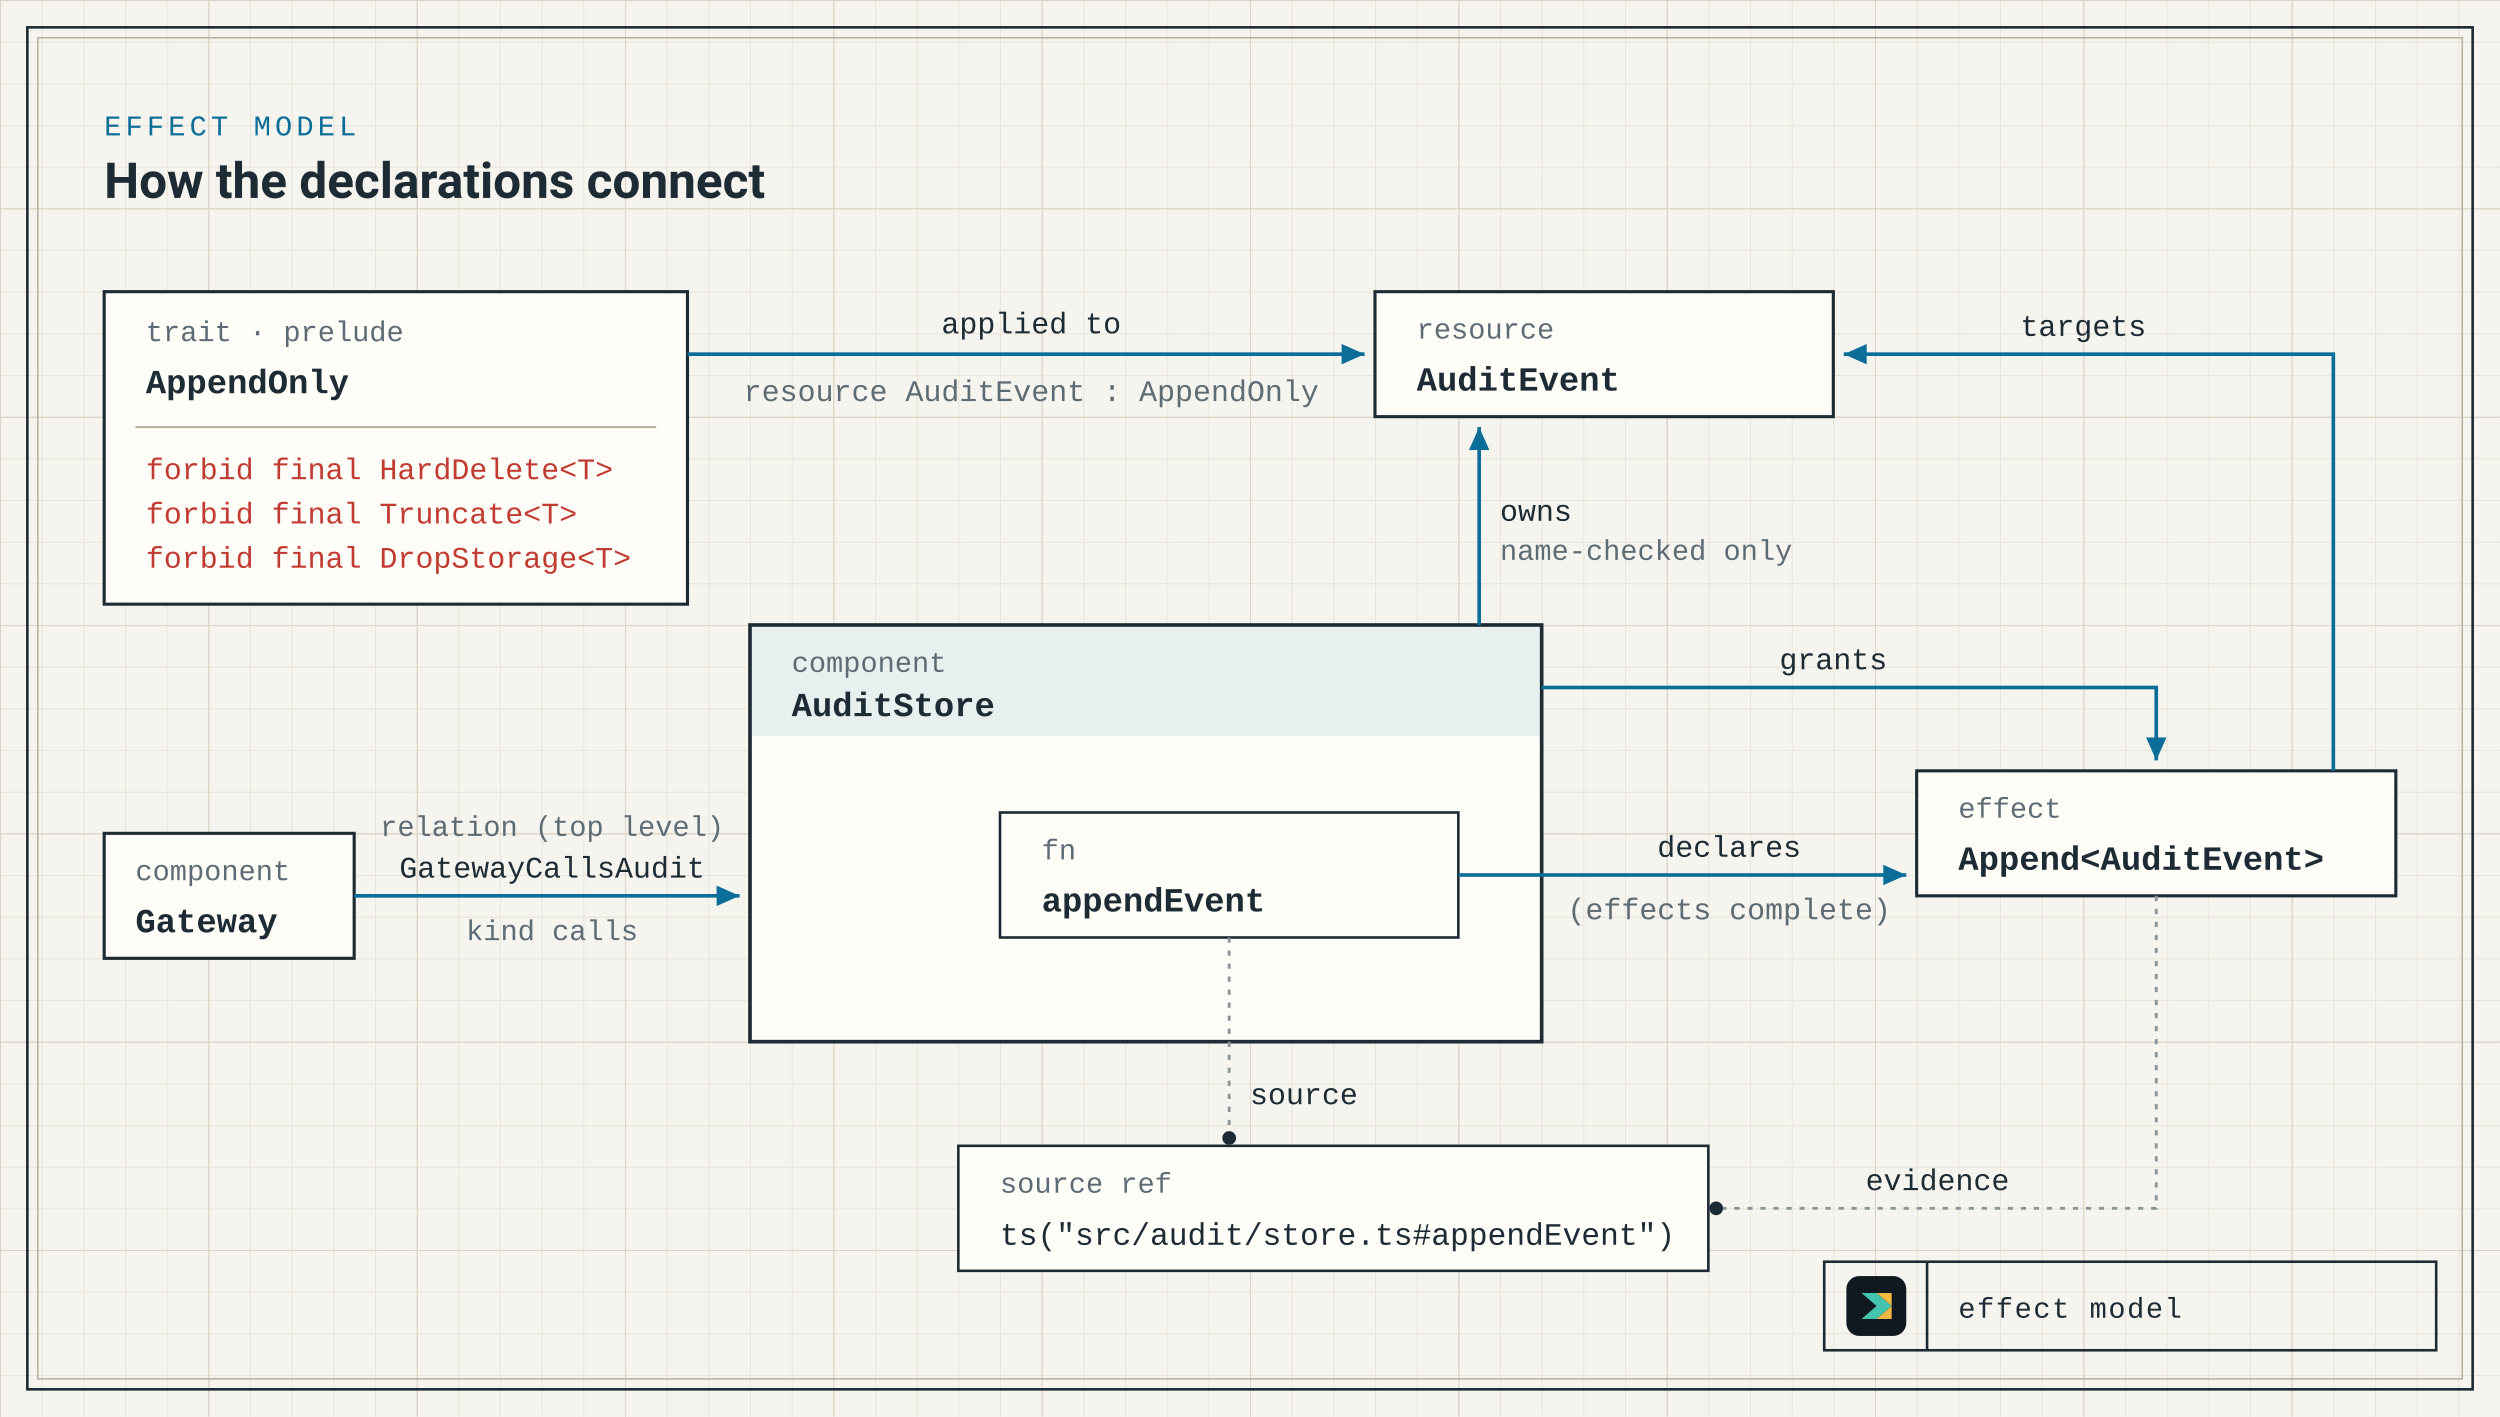
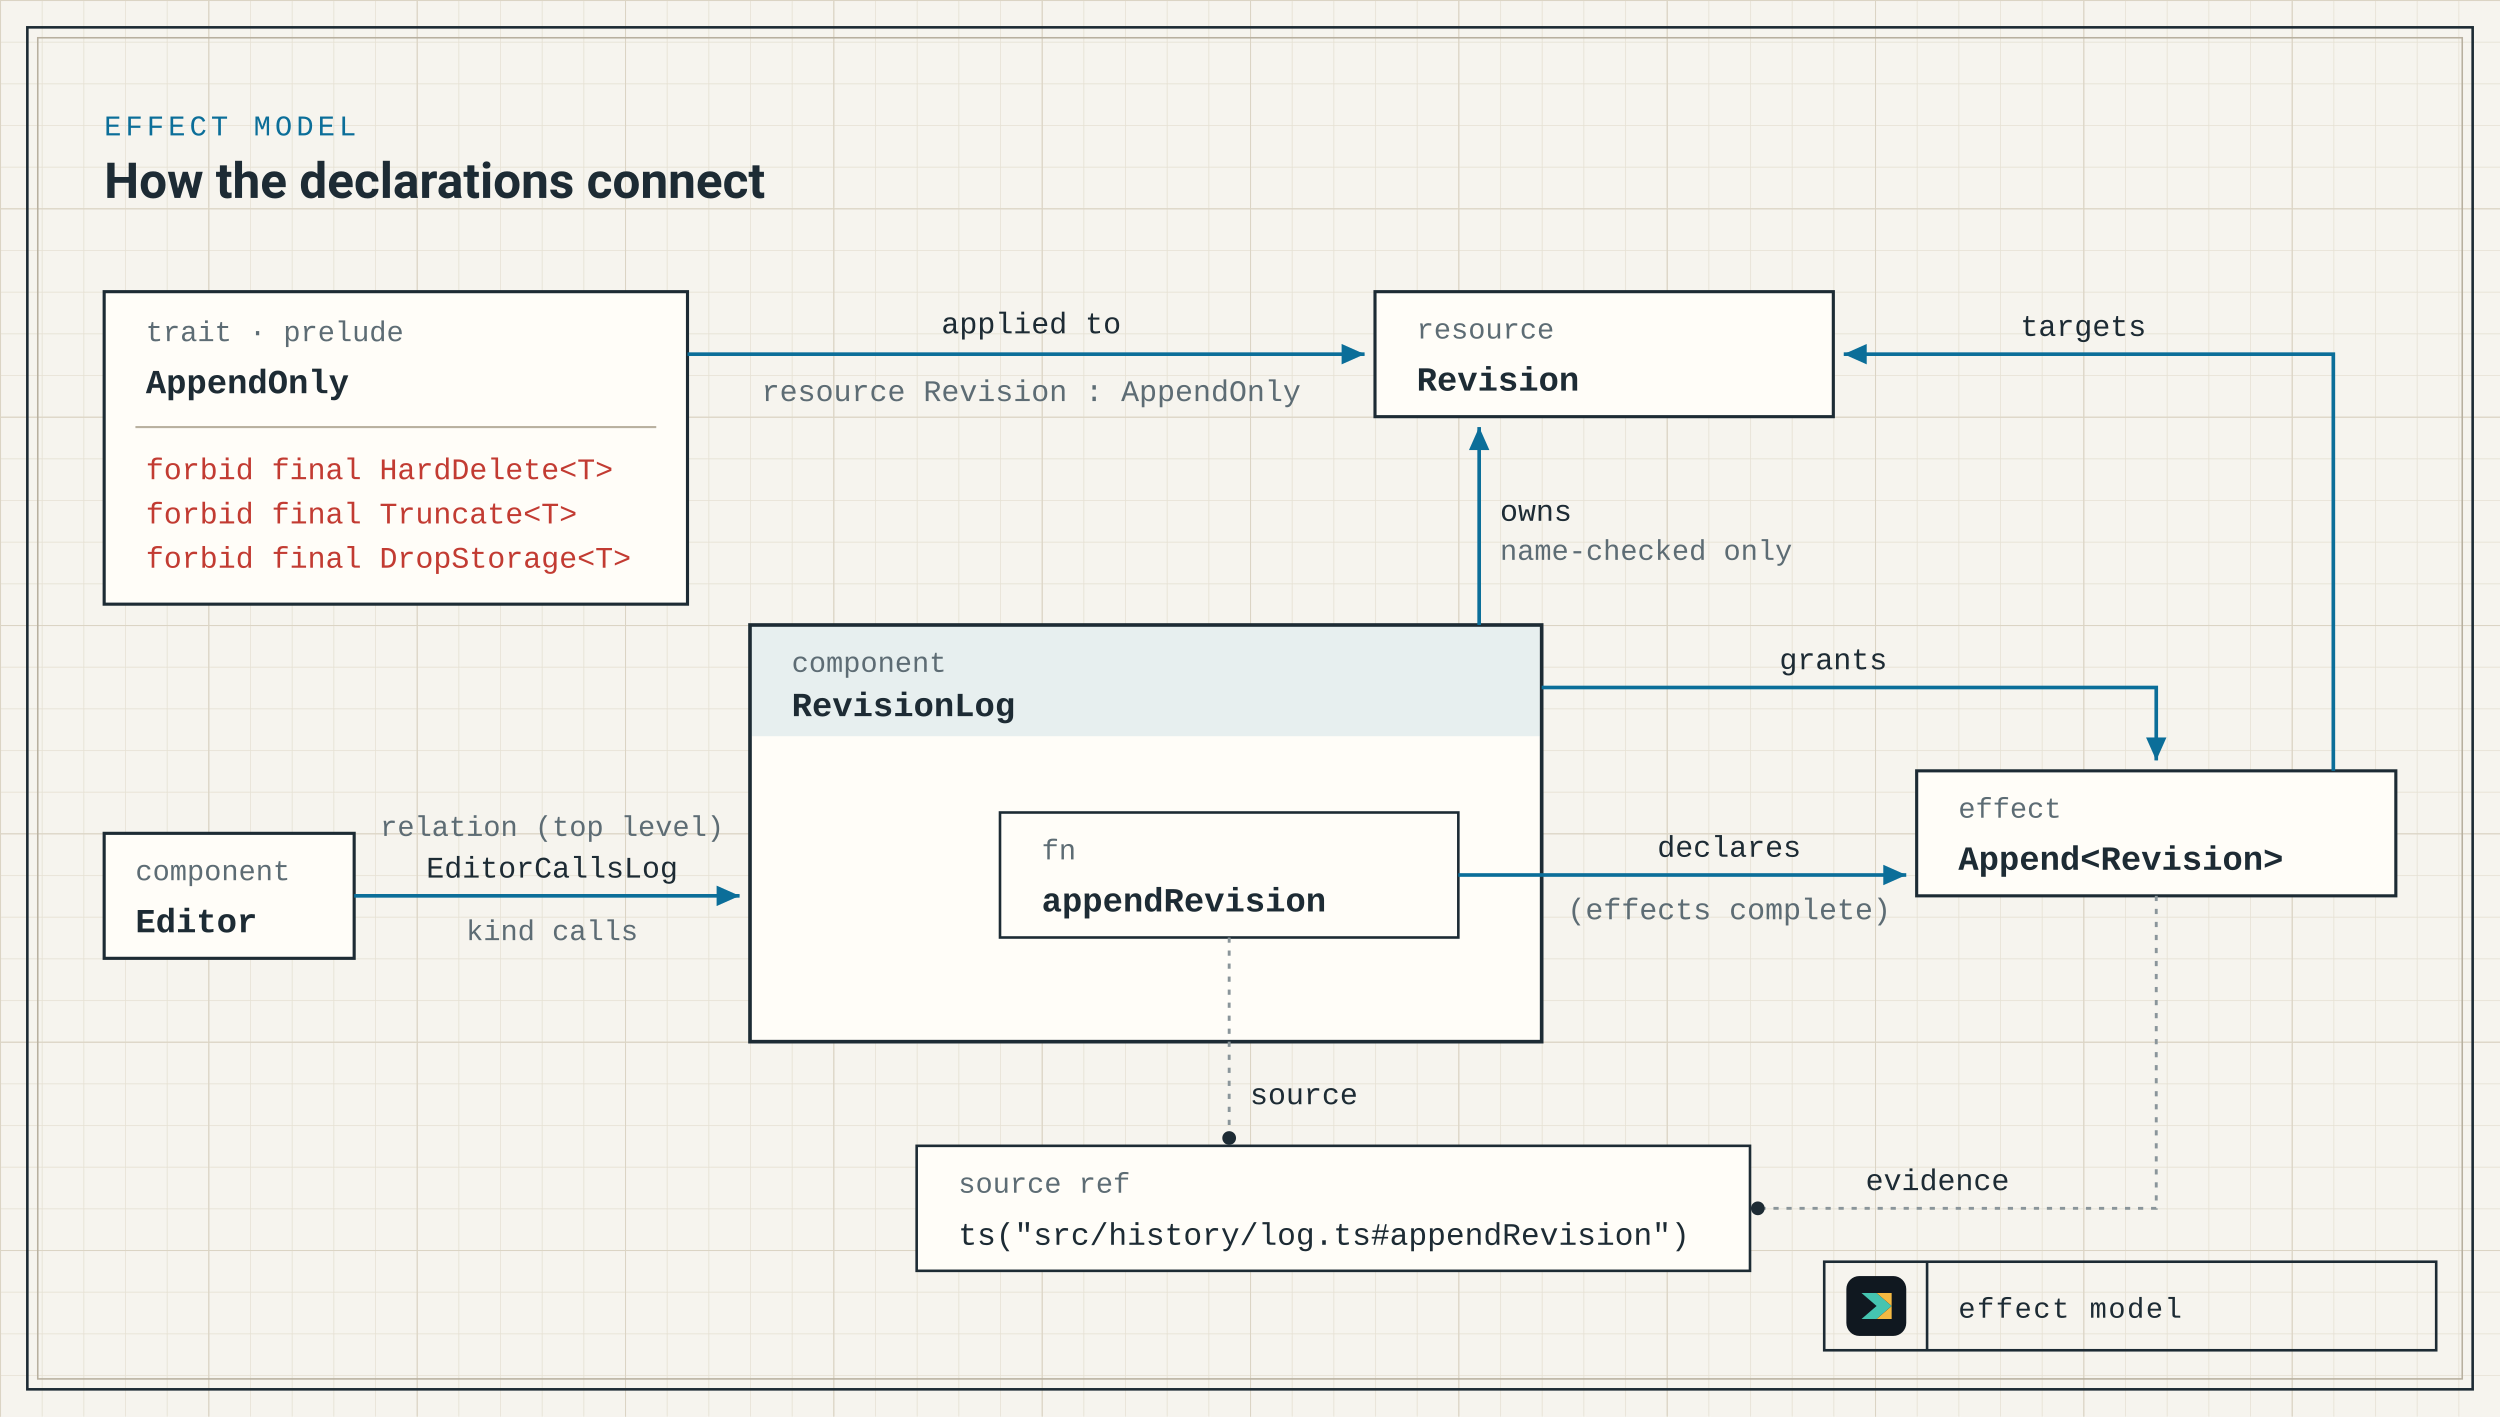
<svg xmlns="http://www.w3.org/2000/svg" viewBox="0 0 960 544" role="img" aria-labelledby="t d">
  <style>
    .paper{fill:#f6f4ee}.grid{stroke:#e6e1d4}.gridM{stroke:#dbd4c4}
    .ink{fill:#1d2b34}.inkS{stroke:#1d2b34}.mute{fill:#5d6c74}.muteS{stroke:#8a959a}
    .rule{stroke:#b8b09f}.card{fill:#fffdf8;stroke:#1d2b34}.band{fill:#0b6e99;fill-opacity:.1}
    .blue{fill:#0b6e99}.blueS{stroke:#0b6e99}.pass{fill:#16734b}.passS{stroke:#16734b}
    .warn{fill:#8f5a0c}.warnS{stroke:#b7791f}.fail{fill:#c23b32}.failS{stroke:#c23b32}.hatch{stroke:#c9c1ae}
    .markBg{fill:#101820}.markA{fill:#45c4b0}.markB{fill:#f4b942}
    .mono{font-family:ui-monospace,"SF Mono",SFMono-Regular,Menlo,Consolas,"Liberation Mono",monospace}
    .sans{font-family:ui-sans-serif,system-ui,-apple-system,"Segoe UI",Roboto,"Helvetica Neue",Arial,sans-serif}
    @media (prefers-color-scheme:dark){
      .paper{fill:#0c1a23}.grid{stroke:#13252f}.gridM{stroke:#1a303c}
      .ink{fill:#dbe7ec}.inkS{stroke:#dbe7ec}.mute{fill:#8fa4ae}.muteS{stroke:#6f8792}
      .rule{stroke:#35505e}.card{fill:#10222d;stroke:#dbe7ec}.band{fill:#5bb8e6;fill-opacity:.12}
      .blue{fill:#5bb8e6}.blueS{stroke:#5bb8e6}.pass{fill:#46c28b}.passS{stroke:#46c28b}
      .warn{fill:#e0a33a}.warnS{stroke:#e0a33a}.fail{fill:#ec6a5f}.failS{stroke:#ec6a5f}.hatch{stroke:#233946}
      .markBg{fill:#dbe7ec}
    }
  </style>
  <defs>
    <pattern id="g" width="16" height="16" patternUnits="userSpaceOnUse">
      <path d="M16 0H0V16" fill="none" class="grid" stroke-width=".6" />
    </pattern>
    <pattern id="gM" width="80" height="80" patternUnits="userSpaceOnUse">
      <path d="M80 0H0V80" fill="none" class="gridM" stroke-width=".8" />
    </pattern>
    <pattern id="h" width="7" height="7" patternUnits="userSpaceOnUse" patternTransform="rotate(45)">
      <path d="M0 0V7" class="hatch" stroke-width="1.1" />
    </pattern>
    <marker id="aB" viewBox="0 0 10 10" refX="9" refY="5" markerWidth="7" markerHeight="7" orient="auto-start-reverse">
      <path d="M0 1L9 5L0 9z" class="blue" />
    </marker>
    <marker id="aF" viewBox="0 0 10 10" refX="9" refY="5" markerWidth="7" markerHeight="7" orient="auto-start-reverse">
      <path d="M0 1L9 5L0 9z" class="fail" />
    </marker>
    <marker id="dot" viewBox="0 0 10 10" refX="5" refY="5" markerWidth="6" markerHeight="6">
      <circle cx="5" cy="5" r="4" class="ink" />
    </marker>
  </defs>
  <rect width="960" height="544" class="paper" />
  <rect width="960" height="544" fill="url(#g)" />
  <rect width="960" height="544" fill="url(#gM)" />
  <rect x="10.5" y="10.5" width="939" height="523" fill="none" class="inkS" stroke-width="1" />
  <rect x="14.5" y="14.5" width="931" height="515" fill="none" class="rule" stroke-width=".6" />
  <text x="40" y="52" class="mono blue" font-size="11" letter-spacing="1.6">EFFECT MODEL</text>
  <text x="40" y="76" class="sans ink" font-size="19" font-weight="650">How the declarations connect</text>
  <rect x="40" y="112" width="224" height="120" class="card" stroke-width="1.2" />
  <text x="56" y="131" class="mono mute" font-size="11">trait · prelude</text>
  <text x="56" y="151" class="mono ink" font-size="13" font-weight="700">AppendOnly</text>
  <path d="M52 164H252" class="rule" stroke-width=".8" />
  <g class="mono fail" font-size="11.5">
    <text x="56" y="184">forbid final HardDelete&lt;T&gt;</text>
    <text x="56" y="201">forbid final Truncate&lt;T&gt;</text>
    <text x="56" y="218">forbid final DropStorage&lt;T&gt;</text>
  </g>
  <rect x="528" y="112" width="176" height="48" class="card" stroke-width="1.2" />
  <text x="544" y="130" class="mono mute" font-size="11">resource</text>
-   <text x="544" y="150" class="mono ink" font-size="13" font-weight="700">AuditEvent</text>
+   <text x="544" y="150" class="mono ink" font-size="13" font-weight="700">Revision</text>
  <path d="M264 136H524" fill="none" class="blueS" stroke-width="1.4" marker-end="url(#aB)" />
  <text x="396" y="128" class="mono ink" font-size="11.5" text-anchor="middle">applied to</text>
-   <text x="396" y="154" class="mono mute" font-size="11.5" text-anchor="middle">resource AuditEvent : AppendOnly</text>
+   <text x="396" y="154" class="mono mute" font-size="11.5" text-anchor="middle">resource Revision : AppendOnly</text>
  <rect x="288" y="240" width="304" height="160" class="card" stroke-width="1.4" />
  <rect x="288.7" y="240.7" width="302.6" height="42" class="band" />
  <text x="304" y="258" class="mono mute" font-size="11">component</text>
-   <text x="304" y="275" class="mono ink" font-size="13" font-weight="700">AuditStore</text>
+   <text x="304" y="275" class="mono ink" font-size="13" font-weight="700">RevisionLog</text>
  <rect x="384" y="312" width="176" height="48" class="card" stroke-width="1" />
  <text x="400" y="330" class="mono mute" font-size="11">fn</text>
-   <text x="400" y="350" class="mono ink" font-size="13" font-weight="700">appendEvent</text>
+   <text x="400" y="350" class="mono ink" font-size="13" font-weight="700">appendRevision</text>
  <path d="M568 240V164" fill="none" class="blueS" stroke-width="1.4" marker-end="url(#aB)" />
  <text x="576" y="200" class="mono ink" font-size="11.5">owns</text>
  <text x="576" y="215" class="mono mute" font-size="11">name-checked only</text>
  <rect x="736" y="296" width="184" height="48" class="card" stroke-width="1.2" />
  <text x="752" y="314" class="mono mute" font-size="11">effect</text>
-   <text x="752" y="334" class="mono ink" font-size="13" font-weight="700">Append&lt;AuditEvent&gt;</text>
+   <text x="752" y="334" class="mono ink" font-size="13" font-weight="700">Append&lt;Revision&gt;</text>
  <path d="M592 264H828V292" fill="none" class="blueS" stroke-width="1.4" marker-end="url(#aB)" />
  <text x="704" y="257" class="mono ink" font-size="11.5" text-anchor="middle">grants</text>
  <path d="M560 336H732" fill="none" class="blueS" stroke-width="1.4" marker-end="url(#aB)" />
  <text x="664" y="329" class="mono ink" font-size="11.5" text-anchor="middle">declares</text>
  <text x="664" y="353" class="mono mute" font-size="11.5" text-anchor="middle">(effects complete)</text>
  <path d="M896 296V136H708" fill="none" class="blueS" stroke-width="1.4" marker-end="url(#aB)" />
  <text x="800" y="129" class="mono ink" font-size="11.5" text-anchor="middle">targets</text>
-   <rect x="368" y="440" width="288" height="48" class="card" stroke-width="1" />
-   <text x="384" y="458" class="mono mute" font-size="11">source ref</text>
-   <text x="384" y="478" class="mono ink" font-size="12">ts("src/audit/store.ts#appendEvent")</text>
+   <rect x="352" y="440" width="320" height="48" class="card" stroke-width="1" />
+   <text x="368" y="458" class="mono mute" font-size="11">source ref</text>
+   <text x="368" y="478" class="mono ink" font-size="12">ts("src/history/log.ts#appendRevision")</text>
  <g fill="none" class="muteS" stroke-width="1.1" stroke-dasharray="2 3" marker-end="url(#dot)">
    <path d="M472 360V437" />
-     <path d="M828 344V464H659" />
+     <path d="M828 344V464H675" />
  </g>
  <text x="480" y="424" class="mono ink" font-size="11.5">source</text>
  <text x="744" y="457" class="mono ink" font-size="11.5" text-anchor="middle">evidence</text>
  <rect x="40" y="320" width="96" height="48" class="card" stroke-width="1.2" />
  <text x="52" y="338" class="mono mute" font-size="11">component</text>
-   <text x="52" y="358" class="mono ink" font-size="13" font-weight="700">Gateway</text>
+   <text x="52" y="358" class="mono ink" font-size="13" font-weight="700">Editor</text>
  <path d="M136 344H284" fill="none" class="blueS" stroke-width="1.4" marker-end="url(#aB)" />
  <text x="212" y="321" class="mono mute" font-size="11" text-anchor="middle">relation (top level)</text>
-   <text x="212" y="337" class="mono ink" font-size="11.5" text-anchor="middle">GatewayCallsAudit</text>
+   <text x="212" y="337" class="mono ink" font-size="11.5" text-anchor="middle">EditorCallsLog</text>
  <text x="212" y="361" class="mono mute" font-size="11" text-anchor="middle">kind calls</text>
  <g transform="translate(700 484)">
    <rect x=".5" y=".5" width="235" height="34" fill="none" class="inkS" stroke-width="1" />
    <path d="M40 .5V34.5" class="inkS" stroke-width="1" />
    <rect x="9" y="6" width="23" height="23" rx="5" class="markBg" />
    <path d="M14.8 12.5h5.8l5.8 5-5.8 5h-5.8l5.8-5z" class="markA" />
    <path d="M20.6 12.5h5.8v10h-5.8l5.8-5z" class="markB" />
    <text x="52" y="22" class="mono ink" font-size="11" letter-spacing=".6">effect model</text>
  </g>
</svg>
